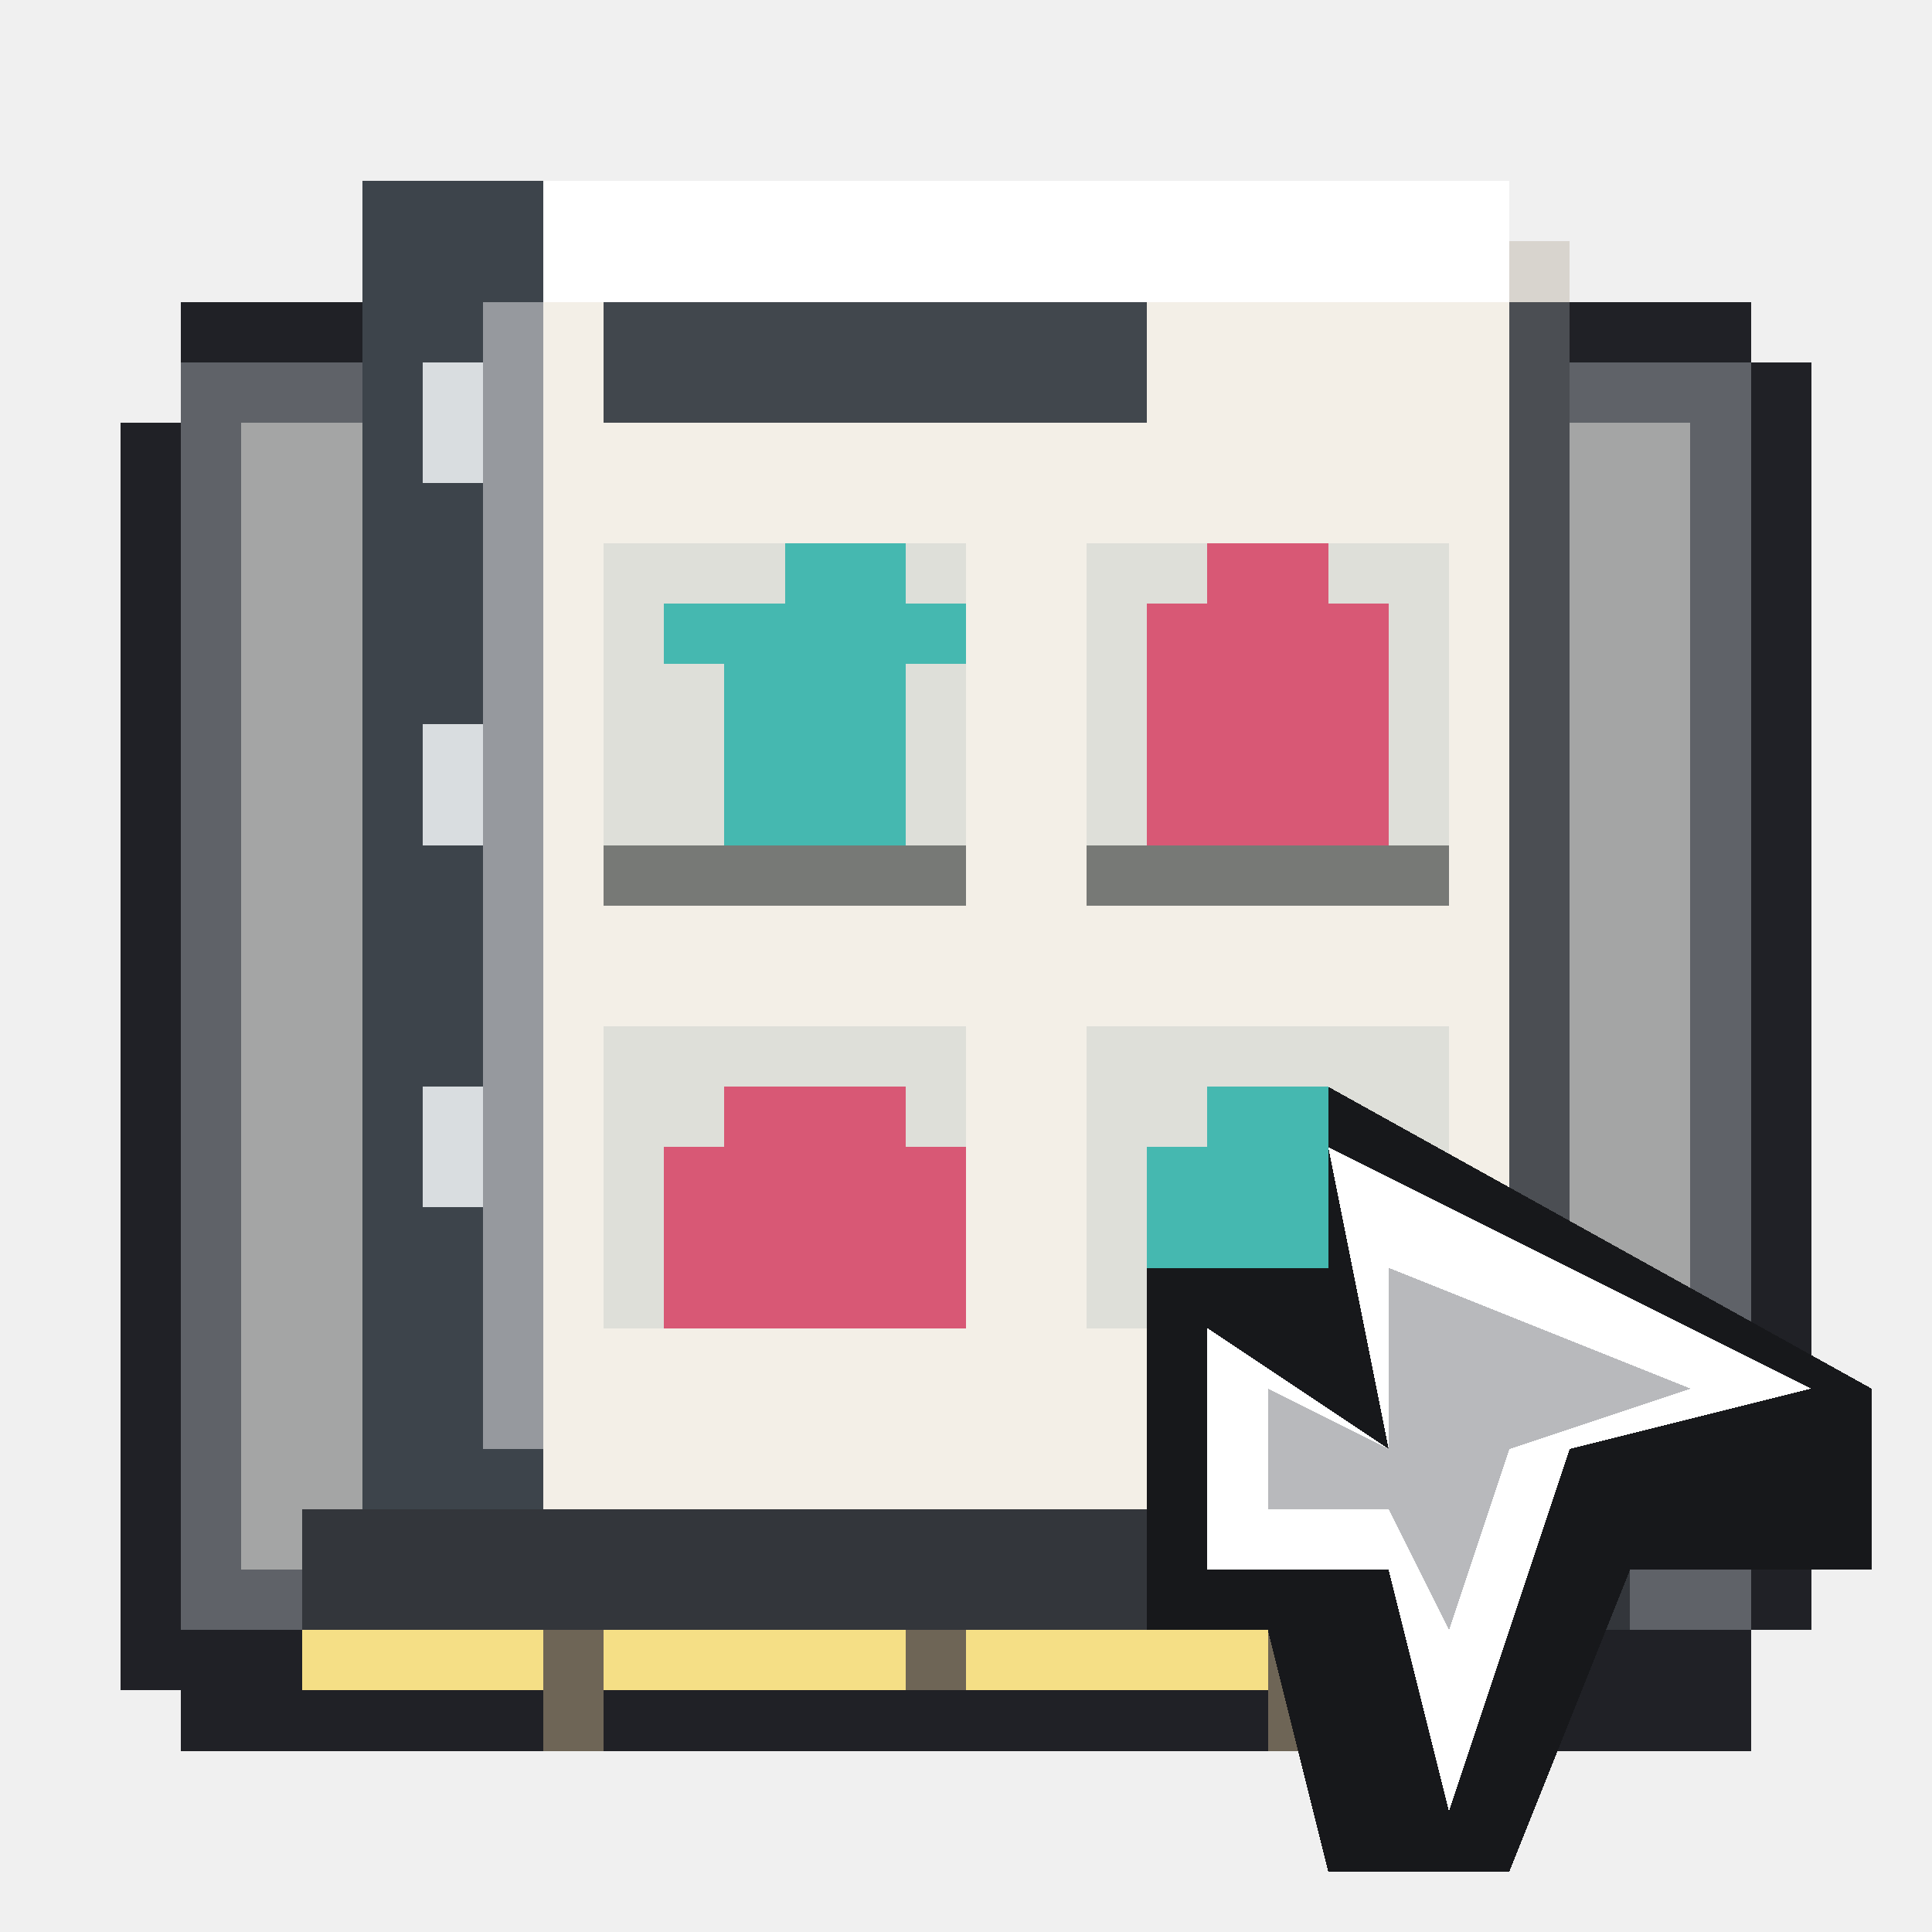
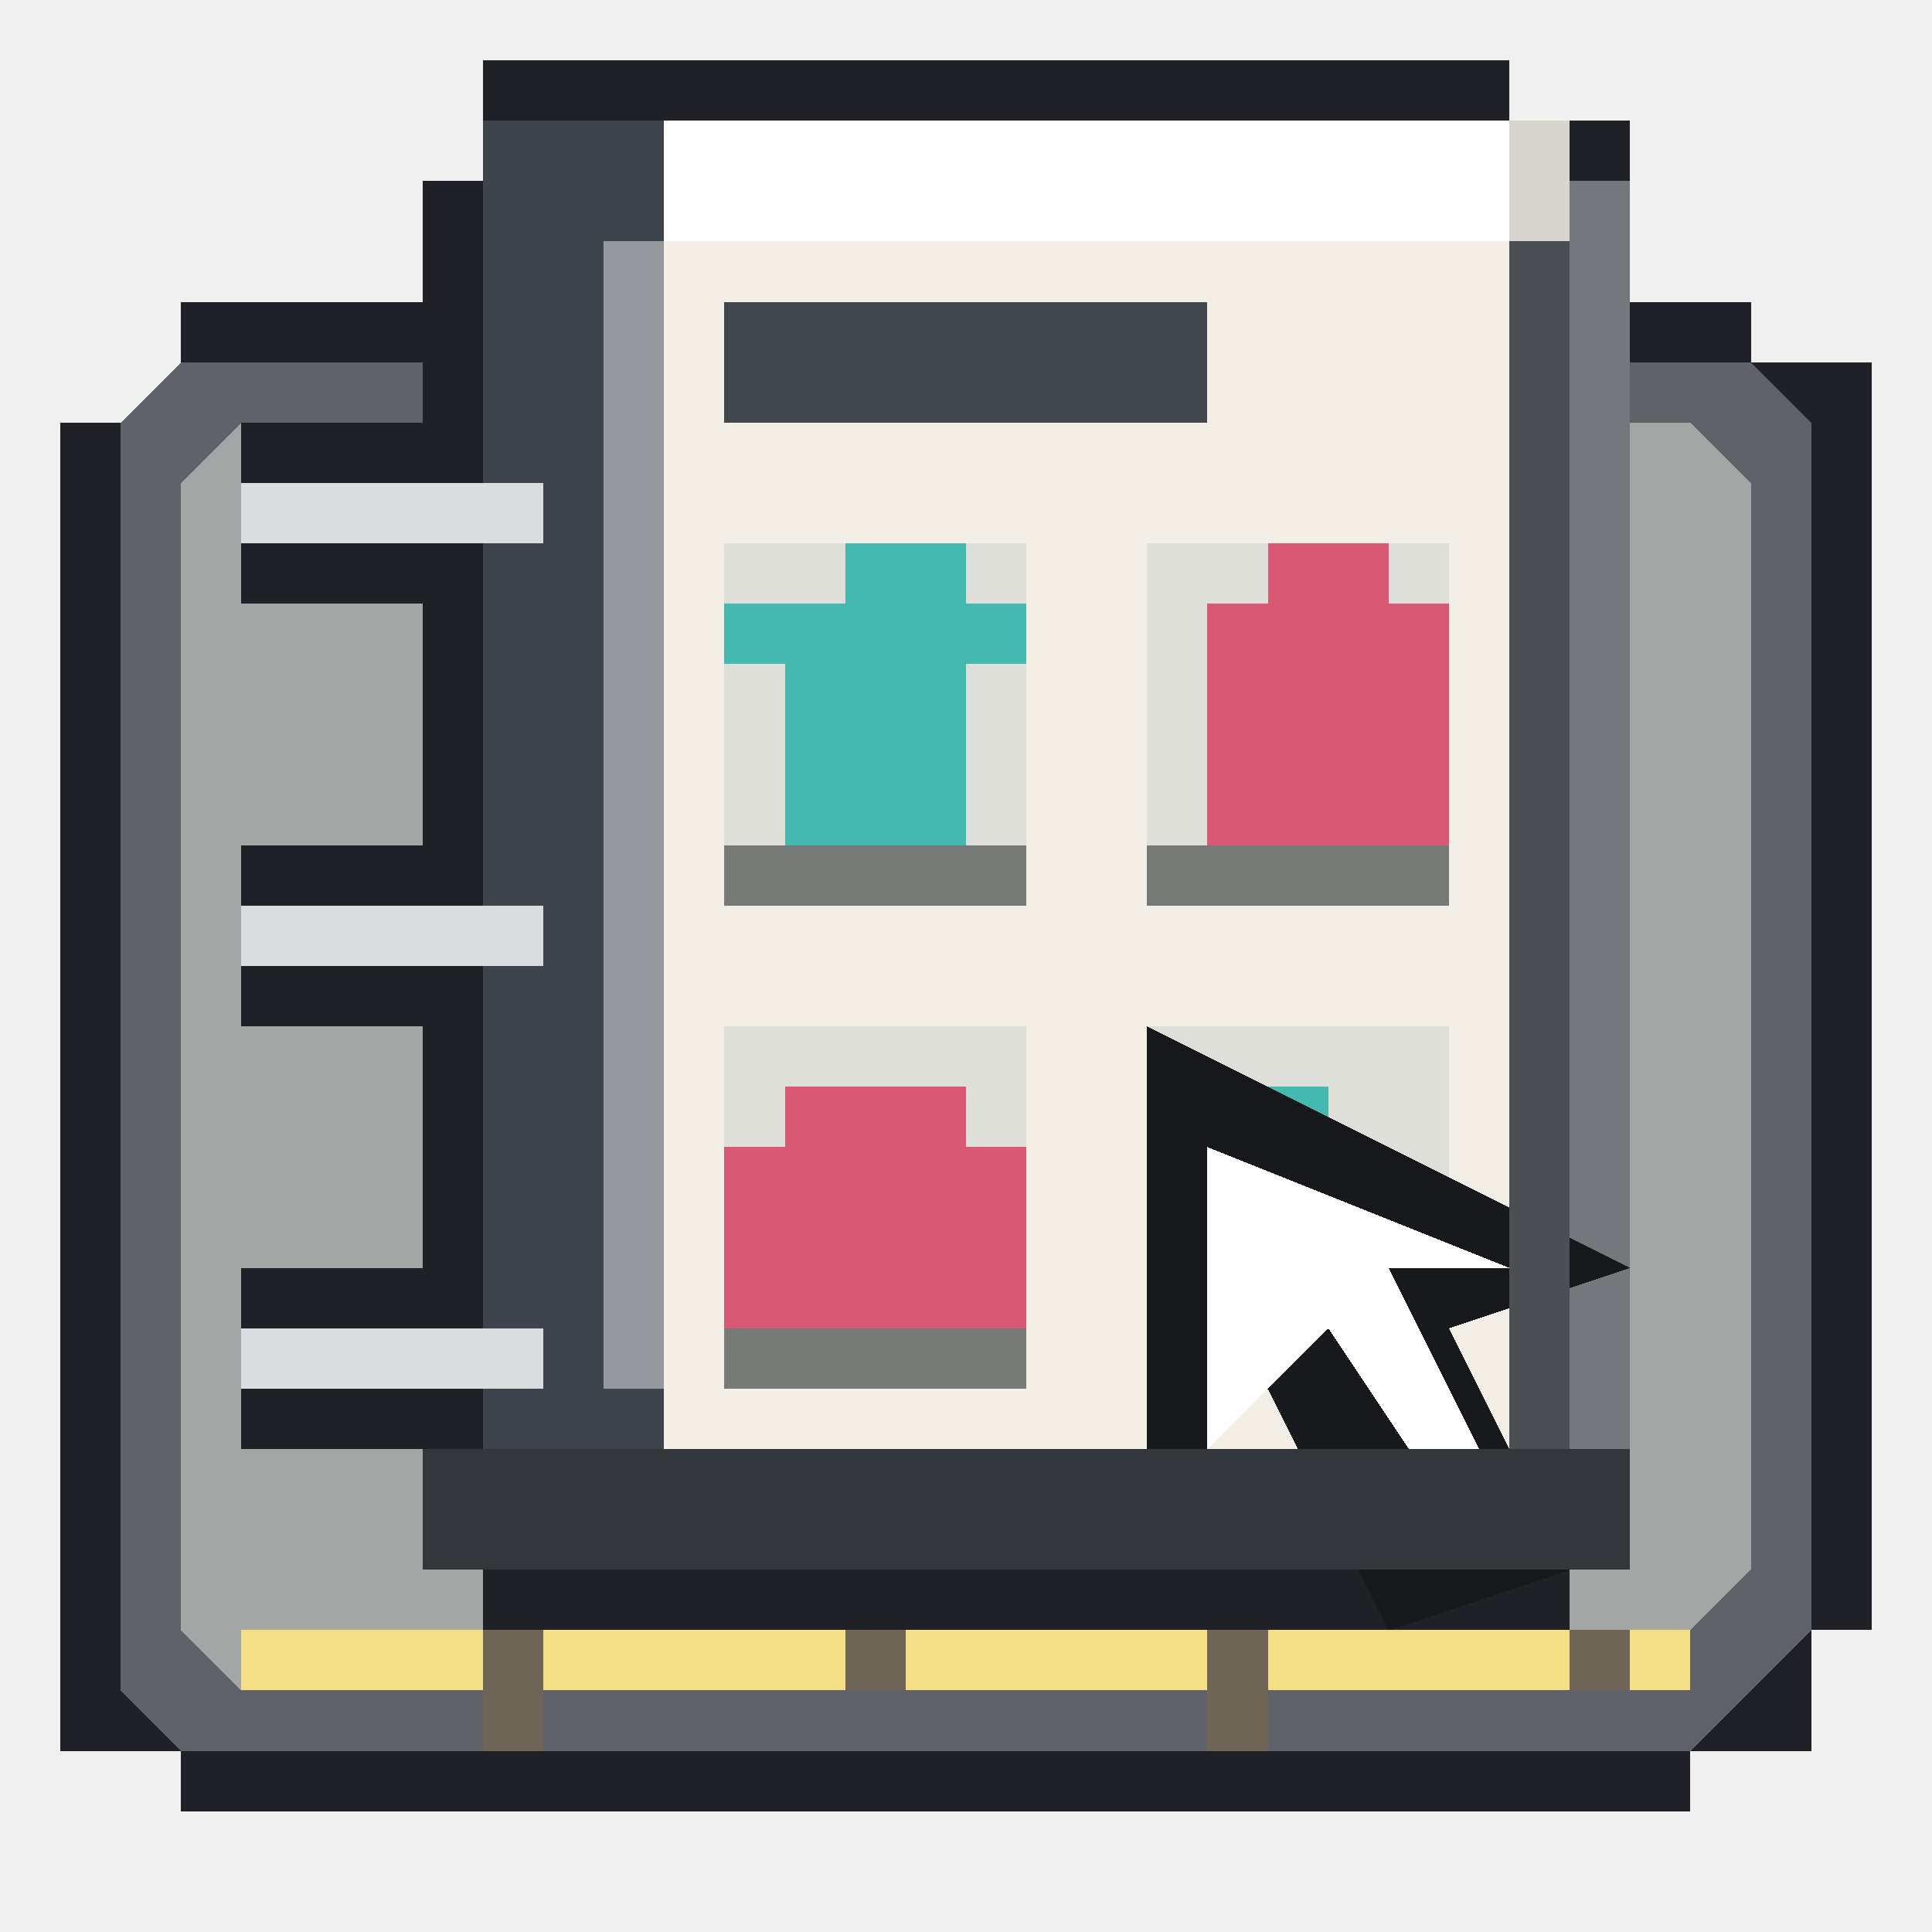
<svg xmlns="http://www.w3.org/2000/svg" viewBox="0 0 32 32" shape-rendering="crispEdges" data-m98-concept="tiktok-catalog" data-m98-grid="32">
-   <path fill="#202126" d="M3 5H29V6H30V27H29V29H3V28H2V7H3Z" />
-   <rect fill="#5f6268" x="3" y="6" width="26" height="21" />
-   <rect fill="#a4a5a5" x="4" y="7" width="24" height="19" />
-   <rect fill="#d8d4ce" x="7" y="4" width="19" height="22" />
-   <rect fill="#f3efe7" x="6" y="3" width="19" height="22" />
-   <rect fill="#ffffff" x="7" y="3" width="18" height="2" />
-   <rect fill="#3d444b" x="6" y="3" width="3" height="22" />
-   <rect fill="#96999e" x="8" y="5" width="1" height="19" />
-   <rect fill="#d9dde0" x="7" y="6" width="1" height="2" />
-   <rect fill="#d9dde0" x="7" y="12" width="1" height="2" />
-   <rect fill="#d9dde0" x="7" y="18" width="1" height="2" />
-   <rect fill="#41474d" x="10" y="5" width="9" height="2" />
-   <rect fill="#dedfd9" x="10" y="9" width="6" height="5" />
-   <path fill="#45b8b0" d="M12 10H13V9H15V10H16V11H15V14H12V11H11V10Z" />
-   <rect fill="#777976" x="10" y="14" width="6" height="1" />
-   <rect fill="#dedfd9" x="18" y="9" width="6" height="5" />
-   <path fill="#d85875" d="M19 10H20V9H22V10H23V14H19Z" />
-   <rect fill="#777976" x="18" y="14" width="6" height="1" />
-   <rect fill="#dedfd9" x="10" y="17" width="6" height="5" />
-   <path fill="#d85875" d="M11 19H12V18H15V19H16V22H11Z" />
-   <rect fill="#dedfd9" x="18" y="17" width="6" height="5" />
+   <path fill="#202126" d="M3 5H29V6H31V27H30V29H28V30H3V29H1V7H3Z" />
+   <polygon fill="#5f6268" points="3,6 29,6 30,7 30,27 28,29 3,29 2,28 2,7" />
+   <polygon fill="#a4a5a5" points="4,7 28,7 29,8 29,26 27,28 4,28 3,27 3,8" />
+   <path fill="#202126" d="M8 1H25V2H27V25H26V27H8V26H7V24H4V21H7V17H4V14H7V10H4V7H7V3H8Z" />
+   <rect fill="#74777c" x="9" y="3" width="18" height="23" />
+   <rect fill="#d8d4ce" x="9" y="2" width="17" height="23" />
+   <rect fill="#f3efe7" x="8" y="2" width="17" height="22" />
+   <rect fill="#ffffff" x="9" y="2" width="16" height="2" />
+   <rect fill="#3d444b" x="8" y="2" width="3" height="22" />
+   <rect fill="#96999e" x="10" y="4" width="1" height="19" />
+   <rect fill="#d9dde0" x="4" y="8" width="5" height="1" />
+   <rect fill="#d9dde0" x="4" y="15" width="5" height="1" />
+   <rect fill="#d9dde0" x="4" y="22" width="5" height="1" />
+   <rect fill="#41474d" x="12" y="5" width="8" height="2" />
+   <rect fill="#dedfd9" x="12" y="9" width="5" height="5" />
+   <path fill="#45b8b0" d="M13 10H14V9H16V10H17V11H16V14H13V11H12V10Z" />
+   <rect fill="#777976" x="12" y="14" width="5" height="1" />
+   <rect fill="#dedfd9" x="19" y="9" width="5" height="5" />
+   <path fill="#d85875" d="M20 10H21V9H23V10H24V14H20Z" />
+   <rect fill="#777976" x="19" y="14" width="5" height="1" />
+   <rect fill="#dedfd9" x="12" y="17" width="5" height="5" />
+   <path fill="#d85875" d="M12 19H13V18H16V19H17V22H12Z" />
+   <rect fill="#777976" x="12" y="22" width="5" height="1" />
+   <rect fill="#dedfd9" x="19" y="17" width="5" height="5" />
  <path fill="#45b8b0" d="M20 18H22V19H23V22H19V19H20Z" />
-   <rect fill="#4b4e53" x="25" y="5" width="1" height="19" />
-   <rect fill="#33363b" x="5" y="25" width="22" height="2" />
-   <rect fill="#f5df86" x="5" y="27" width="20" height="1" />
-   <rect fill="#6e6556" x="9" y="27" width="1" height="2" />
-   <rect fill="#6e6556" x="15" y="27" width="1" height="1" />
-   <rect fill="#6e6556" x="21" y="27" width="1" height="2" />
-   <path fill="#17181b" d="M22 18L31 23V26H27L25 31H22L21 27H19V21H22Z" />
-   <polygon fill="#ffffff" points="22,19 30,23 26,24 24,30 23,26 20,26 20,22 23,24" />
-   <polygon fill="#b8b9bc" points="23,21 28,23 25,24 24,27 23,25 21,25 21,23 23,24" />
+   <polygon fill="#17181b" points="19,17 27,21 24,22 26,26 23,27 21,23 19,25" />
+   <polygon fill="#ffffff" points="20,19 25,21 23,21 25,25 24,25 22,22 20,24" />
+   <rect fill="#4b4e53" x="25" y="4" width="1" height="20" />
+   <rect fill="#33363b" x="7" y="24" width="20" height="2" />
+   <rect fill="#f5df86" x="4" y="27" width="24" height="1" />
+   <rect fill="#6e6556" x="8" y="27" width="1" height="2" />
+   <rect fill="#6e6556" x="14" y="27" width="1" height="1" />
+   <rect fill="#6e6556" x="20" y="27" width="1" height="2" />
+   <rect fill="#6e6556" x="26" y="27" width="1" height="1" />
</svg>
